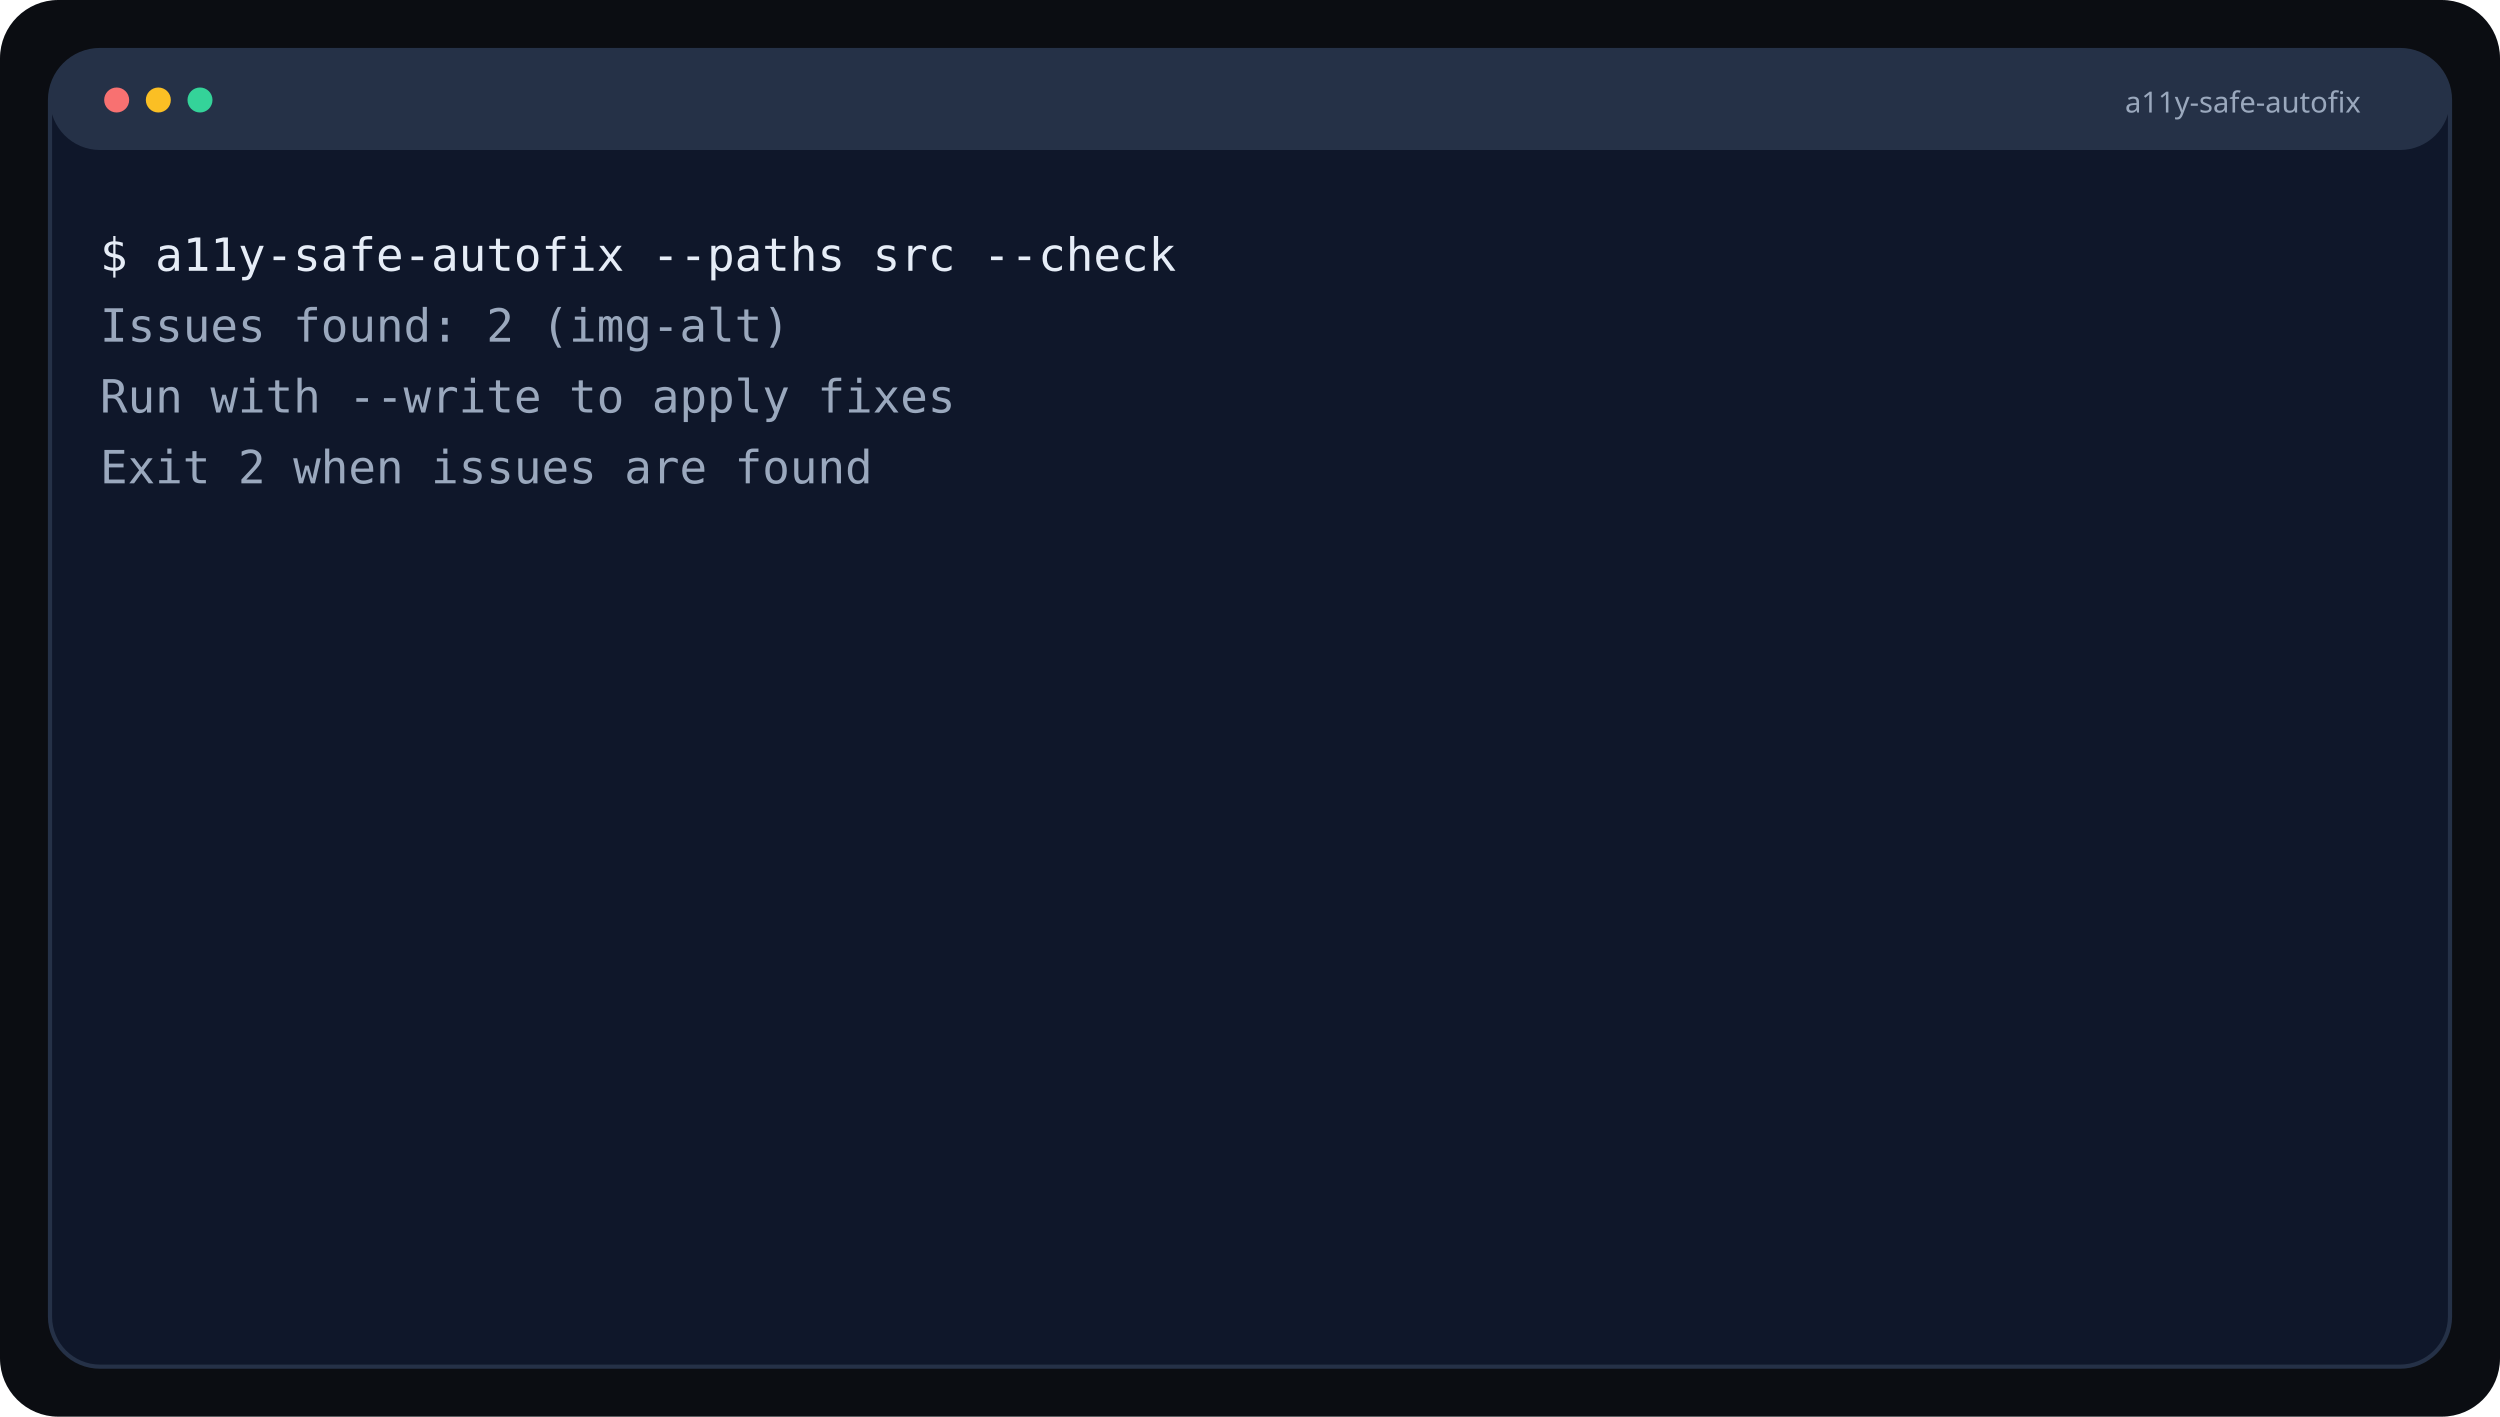
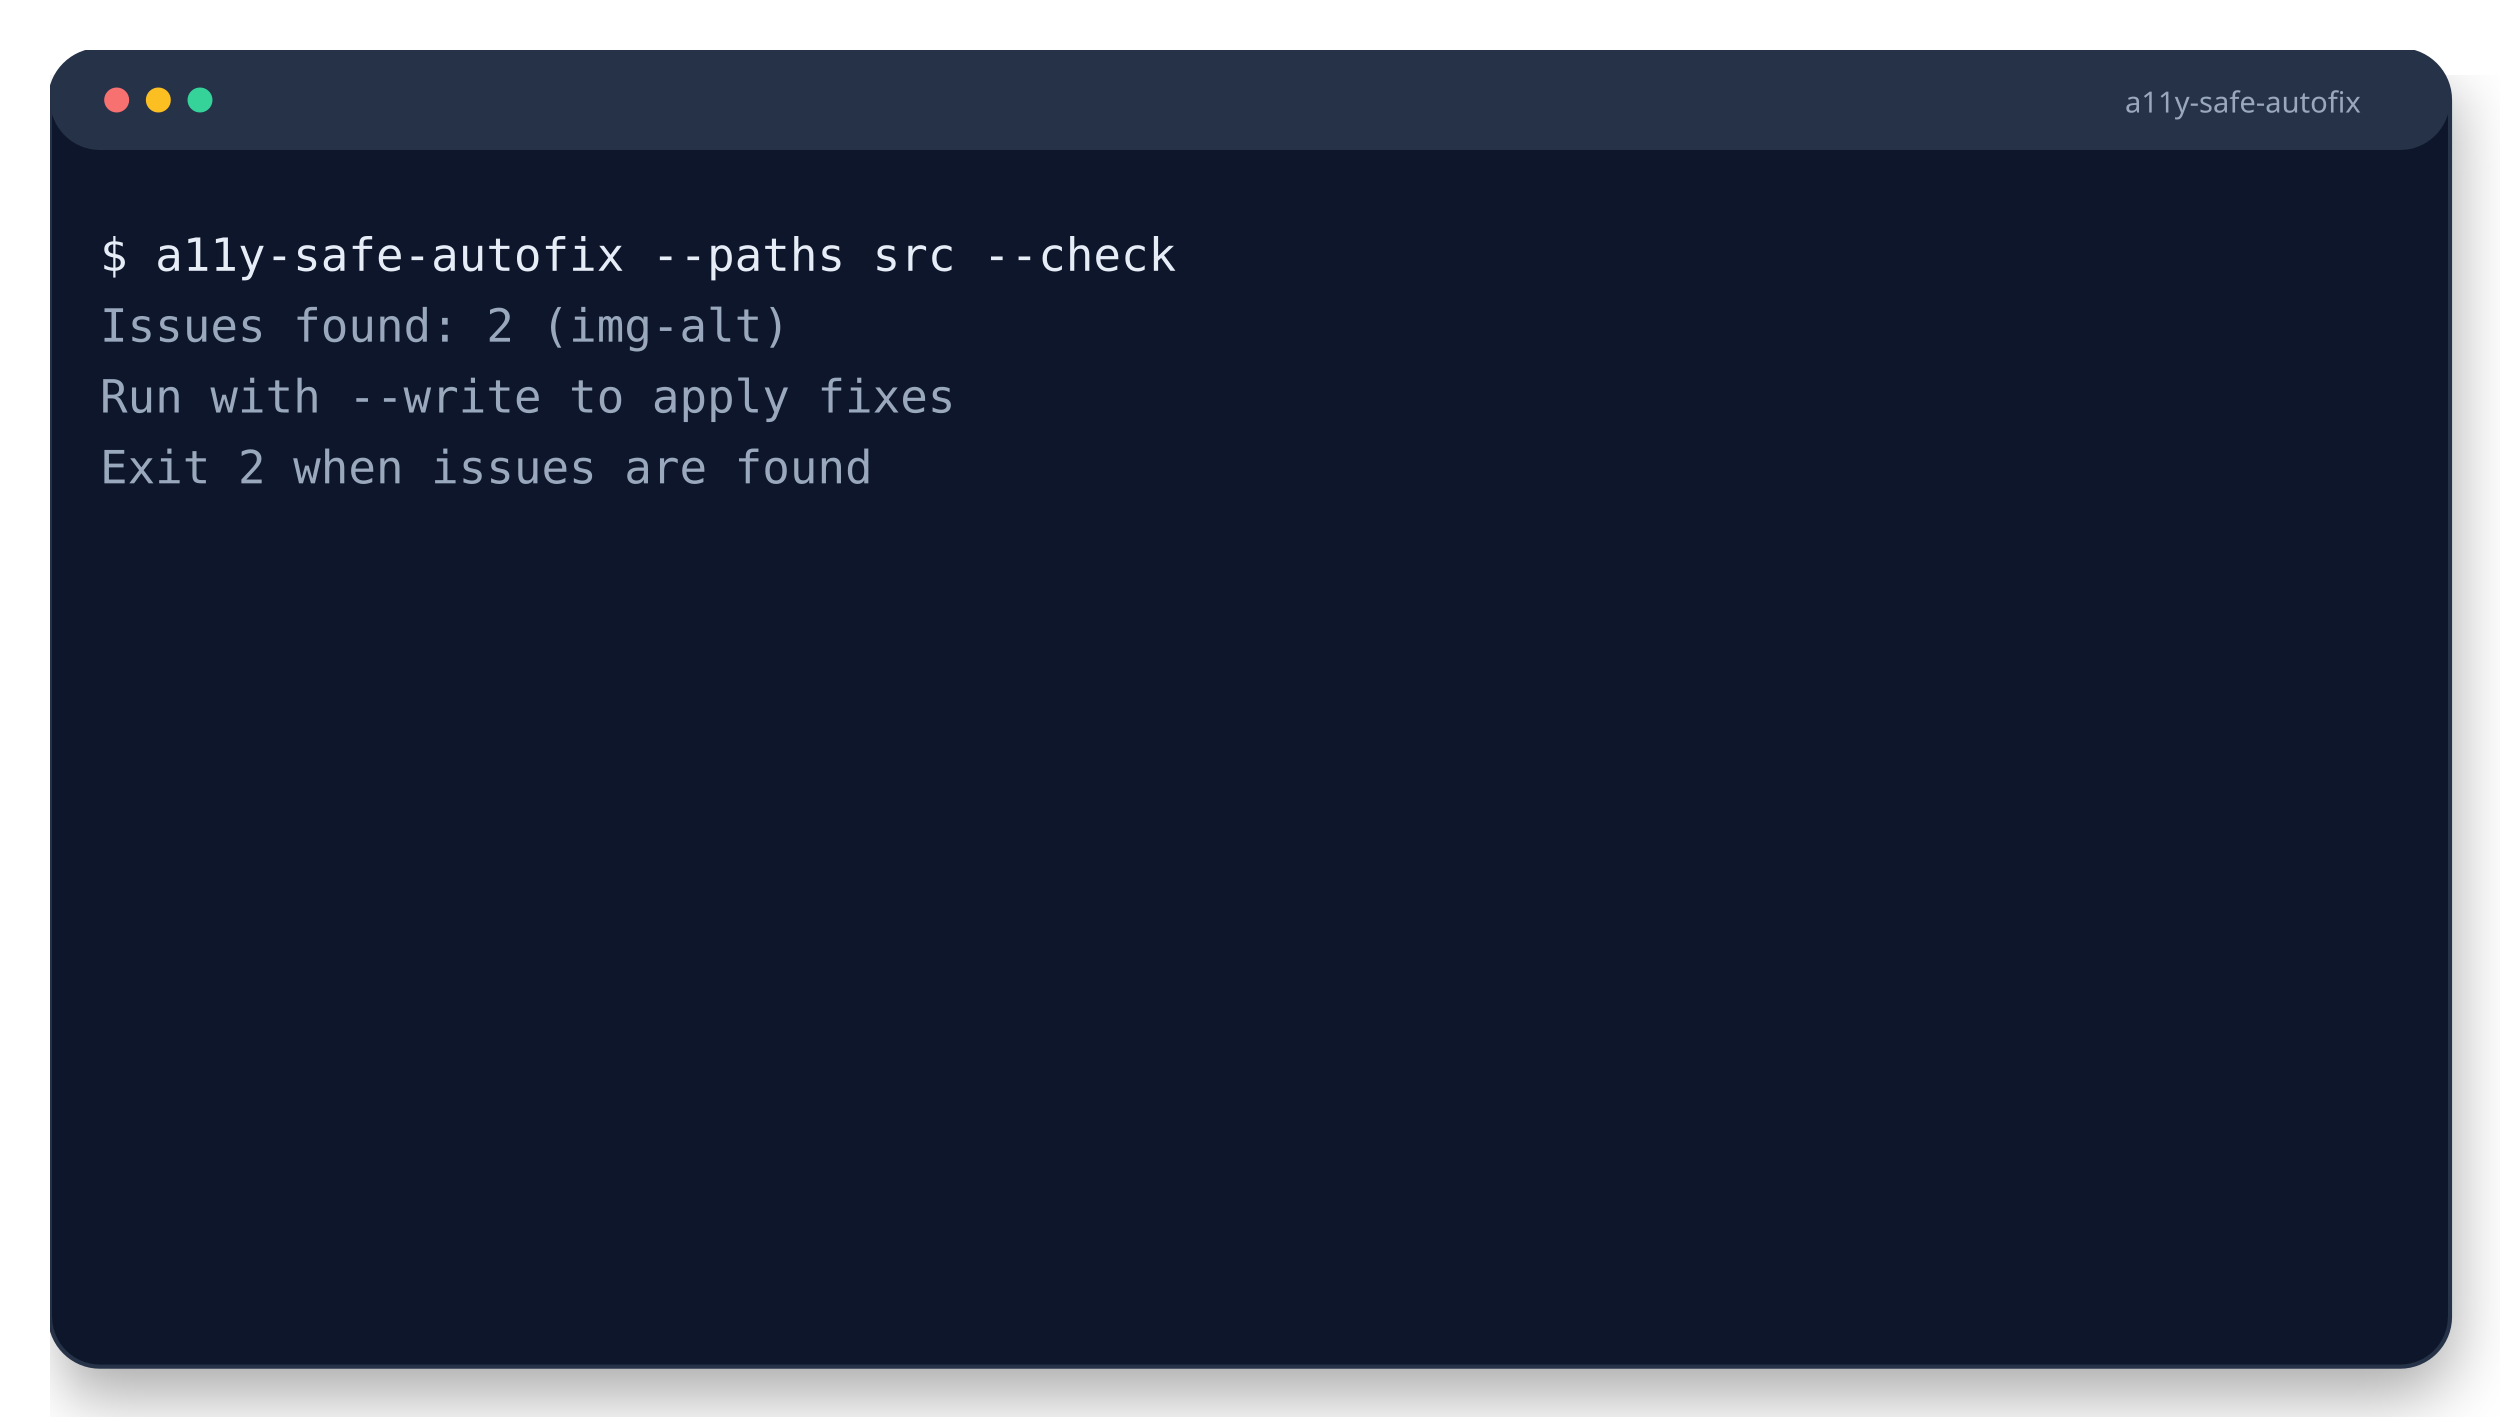
<svg xmlns="http://www.w3.org/2000/svg" width="1200" height="680" fill="none" style="color-scheme:light dark" viewBox="0 0 1200 680">
  <style>text{font-family:"Space Grotesk","Sora","IBM Plex Sans",sans-serif}.mono{font-family:"IBM Plex Mono","JetBrains Mono",monospace}</style>
-   <rect width="1200" height="680" fill="#0B0D12" rx="28" />
-   <rect width="1152" height="632" x="24" y="24" fill="#0F172A" stroke="#253147" stroke-width="2" rx="24" />
-   <rect width="1152" height="48" x="24" y="24" fill="#253147" rx="24" />
-   <circle cx="56" cy="48" r="6" fill="#F87171" />
-   <circle cx="76" cy="48" r="6" fill="#FBBF24" />
-   <circle cx="96" cy="48" r="6" fill="#34D399" />
+   <defs>
+     <filter id="shadow" width="200%" height="200%" x="0" y="0">
+       <feDropShadow dx="0" dy="12" flood-color="#000" flood-opacity=".35" stdDeviation="16" />
+     </filter>
+   </defs>
+   <g filter="url(#shadow)">
+     <rect width="1152" height="632" x="24" y="24" fill="#0F172A" stroke="#253147" stroke-width="2" rx="24" />
+     <rect width="1152" height="48" x="24" y="24" fill="#253147" rx="24" />
+     <circle cx="56" cy="48" r="6" fill="#F87171" />
+     <circle cx="76" cy="48" r="6" fill="#FBBF24" />
+     <circle cx="96" cy="48" r="6" fill="#34D399" />
+   </g>
  <text x="1020" y="54" fill="#9AA8BD" font-size="14">a11y-safe-autofix</text>
  <text x="48" y="130" fill="#E6EDF7" class="mono" font-size="22">$ a11y-safe-autofix --paths src --check</text>
  <text x="48" y="164" fill="#9AA8BD" class="mono" font-size="22">Issues found: 2 (img-alt)</text>
  <text x="48" y="198" fill="#9AA8BD" class="mono" font-size="22">Run with --write to apply fixes</text>
  <text x="48" y="232" fill="#9AA8BD" class="mono" font-size="22">Exit 2 when issues are found</text>
</svg>
